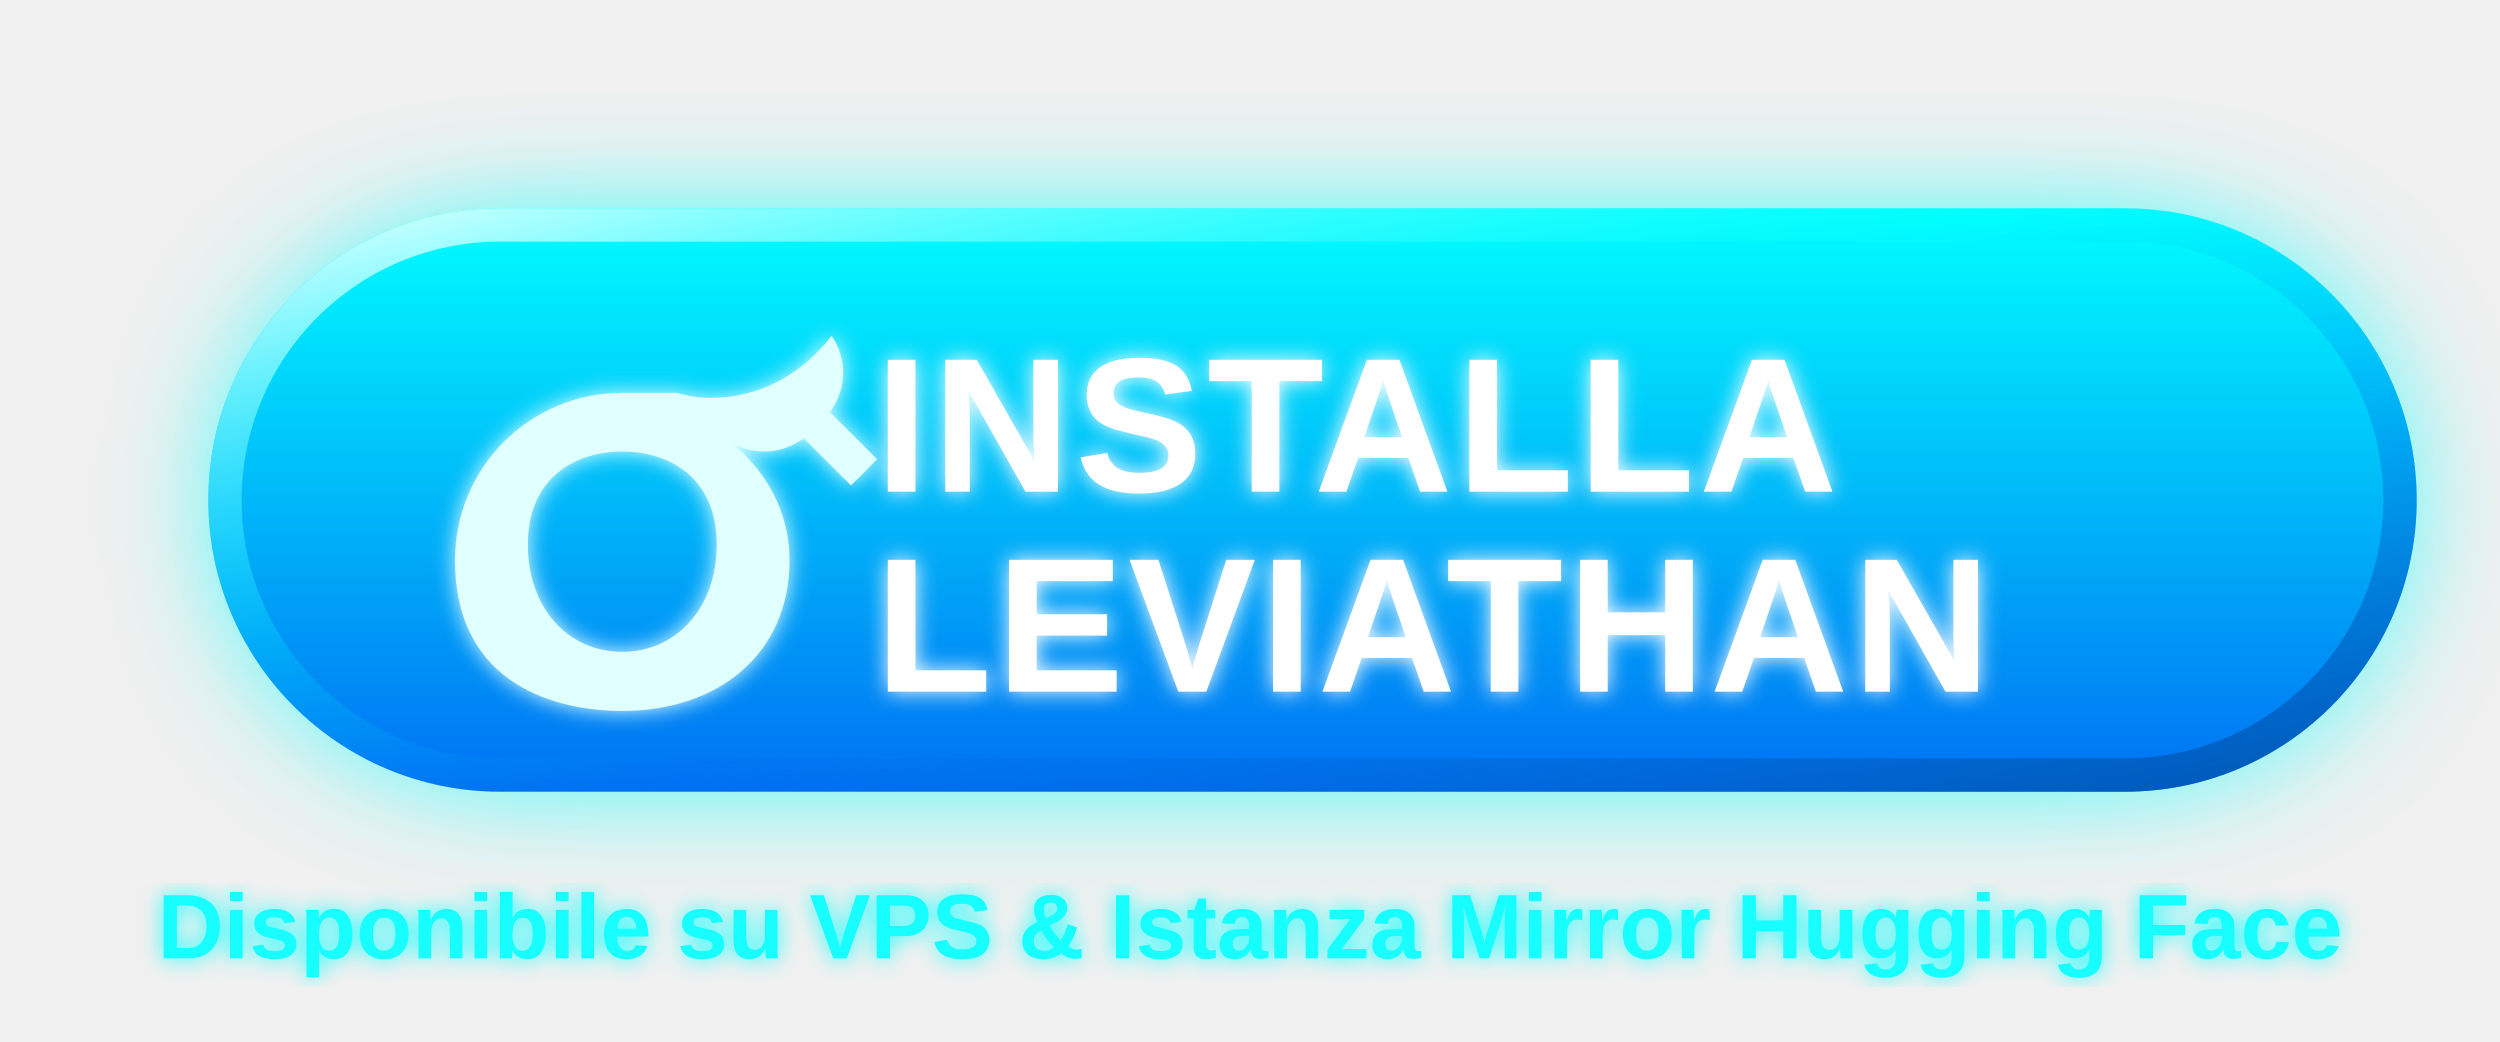
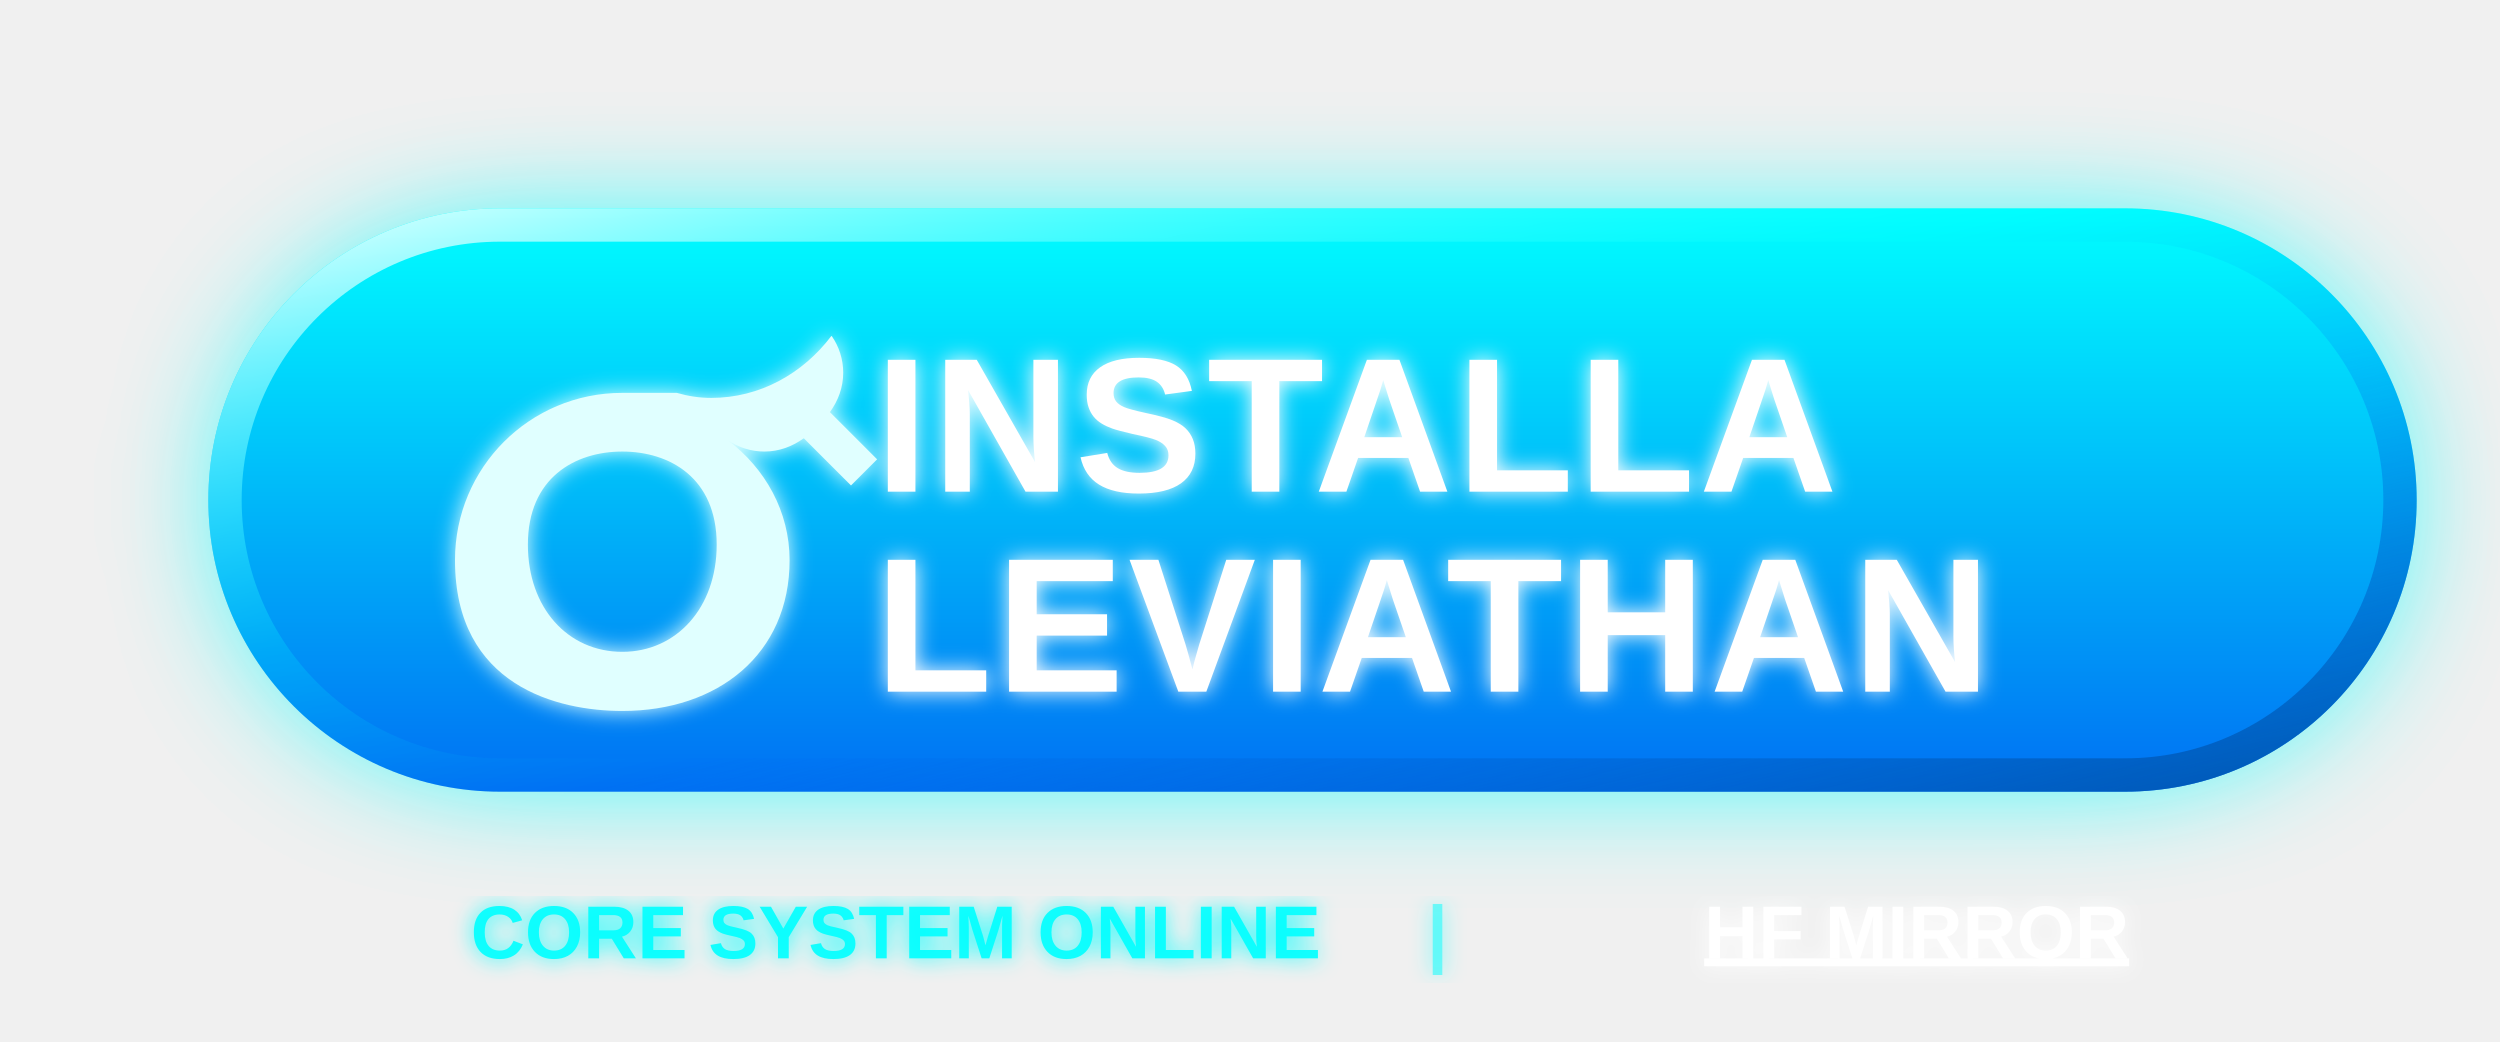
<svg xmlns="http://www.w3.org/2000/svg" width="600" height="250" viewBox="0 0 600 250">
  <defs>
    <linearGradient id="mainBodyGrad" x1="0%" y1="0%" x2="0%" y2="100%">
      <stop offset="0%" stop-color="#00ffff" />
      <stop offset="100%" stop-color="#0070f3" />
    </linearGradient>
    <linearGradient id="rimGrad" x1="0%" y1="0%" x2="100%" y2="100%">
      <stop offset="0%" stop-color="#ffffff" stop-opacity="0.9" />
      <stop offset="40%" stop-color="#00ffff" stop-opacity="0.2" />
      <stop offset="60%" stop-color="#0070f3" stop-opacity="0.2" />
      <stop offset="100%" stop-color="#0050a0" stop-opacity="0.8" />
    </linearGradient>
    <filter id="intenseGlow" x="-50%" y="-50%" width="200%" height="200%">
      <feGaussianBlur in="SourceAlpha" stdDeviation="18" result="blur1" />
      <feFlood flood-color="#00ffff" result="cyanColor" />
      <feComposite in="cyanColor" in2="blur1" operator="in" result="coloredBlur" />
      <feMerge>
        <feMergeNode in="coloredBlur" />
        <feMergeNode in="coloredBlur" />
        <feMergeNode in="coloredBlur" />
        <feMergeNode in="SourceGraphic" />
      </feMerge>
    </filter>
    <filter id="textGlow">
      <feGaussianBlur stdDeviation="2.5" result="blur" />
      <feMerge>
        <feMergeNode in="blur" />
        <feMergeNode in="SourceGraphic" />
      </feMerge>
    </filter>
    <path id="dragonPath" d="M 58.5 18.9 C 38.3 18.9 22 35.2 22 55.4 C 22 82.9 44.5 88.3 58.5 88.3 C 79.4 88.3 95 75.9 95 55.4 C 95 44.8 89.7 35.4 81.5 29.2 C 83.8 30.8 86.6 31.7 89.5 31.7 C 92.7 31.7 95.6 30.6 98.1 28.8 L 108.4 39.1 L 114.1 33.4 L 103.8 23.1 C 105.6 20.6 106.7 17.7 106.7 14.5 C 106.7 11.6 105.8 8.8 104.2 6.5 C 104.2 6.5 104.1 6.5 104.1 6.5 C 97.9 14.7 88.5 20 77.9 20 C 75.3 20 72.8 19.6 70.4 18.9 C 66.6 18.9 62.6 18.9 58.5 18.9 Z M 58.5 31.7 C 68.8 31.7 79.1 37.4 79.1 52 C 79.1 65.8 70.3 75.4 58.5 75.4 C 46.6 75.4 37.9 65.8 37.9 52 C 37.9 37.4 48.2 31.7 58.5 31.7 Z" />
  </defs>
  <g transform="translate(50, 50)">
    <rect x="15" y="15" width="500" height="110" rx="55" ry="55" fill="#00ffff" filter="url(#intenseGlow)" opacity="0.7" />
    <rect x="0" y="0" width="530" height="140" rx="70" ry="70" fill="url(#mainBodyGrad)" />
    <rect x="4" y="4" width="522" height="132" rx="66" ry="66" fill="none" stroke="url(#rimGrad)" stroke-width="8" />
    <g transform="translate(35, 18)" filter="url(#textGlow)">
      <use href="#dragonPath" fill="#e0ffff" transform="scale(1.1) translate(0,5)" />
      <g font-family="Arial Black, Arial, sans-serif" font-weight="900" fill="white" letter-spacing="1px">
        <text x="125" y="50" font-size="46">INSTALLA</text>
        <text x="125" y="98" font-size="46">LEVIATHAN</text>
      </g>
    </g>
  </g>
-   <text x="300" y="230" font-family="Arial, sans-serif" font-size="22" font-weight="bold" text-anchor="middle" fill="#00ffff" filter="url(#textGlow)" opacity="0.9">
-     Disponibile su VPS &amp; Istanza Mirror Hugging Face
-   </text>
+   <g font-family="Arial, sans-serif" font-size="18" font-weight="bold" text-anchor="middle" filter="url(#textGlow)">
+     <text x="215" y="230" fill="#00ffff" opacity="0.9">CORE SYSTEM ONLINE</text>
+     <text x="345" y="230" fill="#00ffff" opacity="0.5">|</text>
+     <a href="https://leaviathan-leviathan.hf.space" target="_blank" style="cursor: pointer;">
+       <text x="460" y="230" fill="#ffffff" text-decoration="underline" opacity="1">HF MIRROR</text>
+     </a>
+   </g>
</svg>
